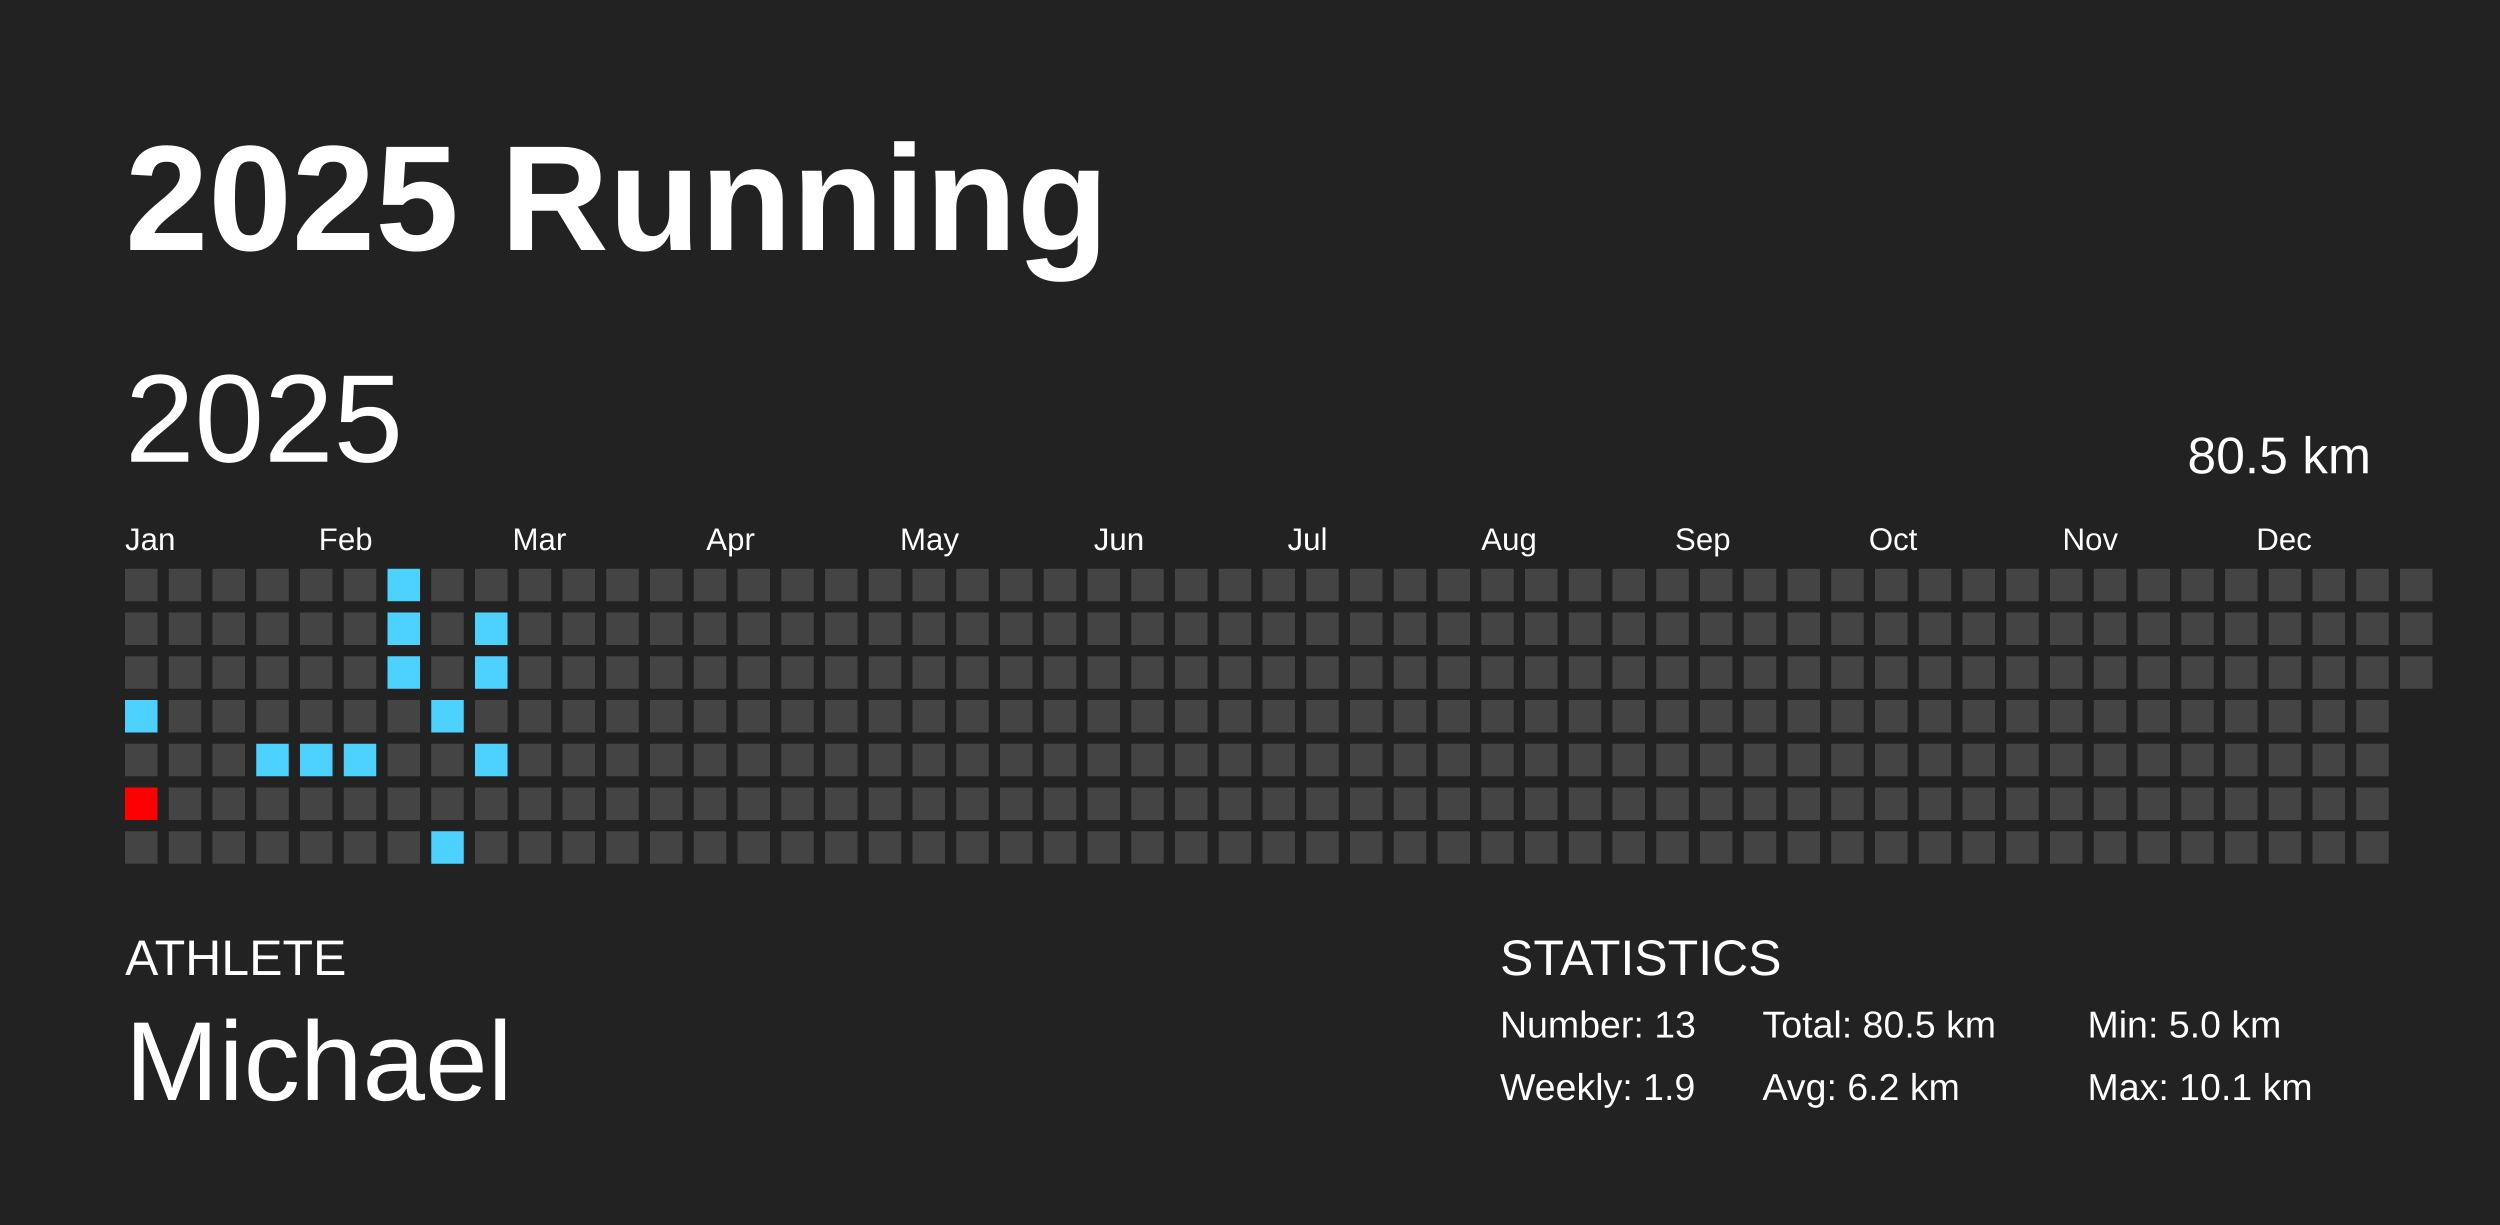
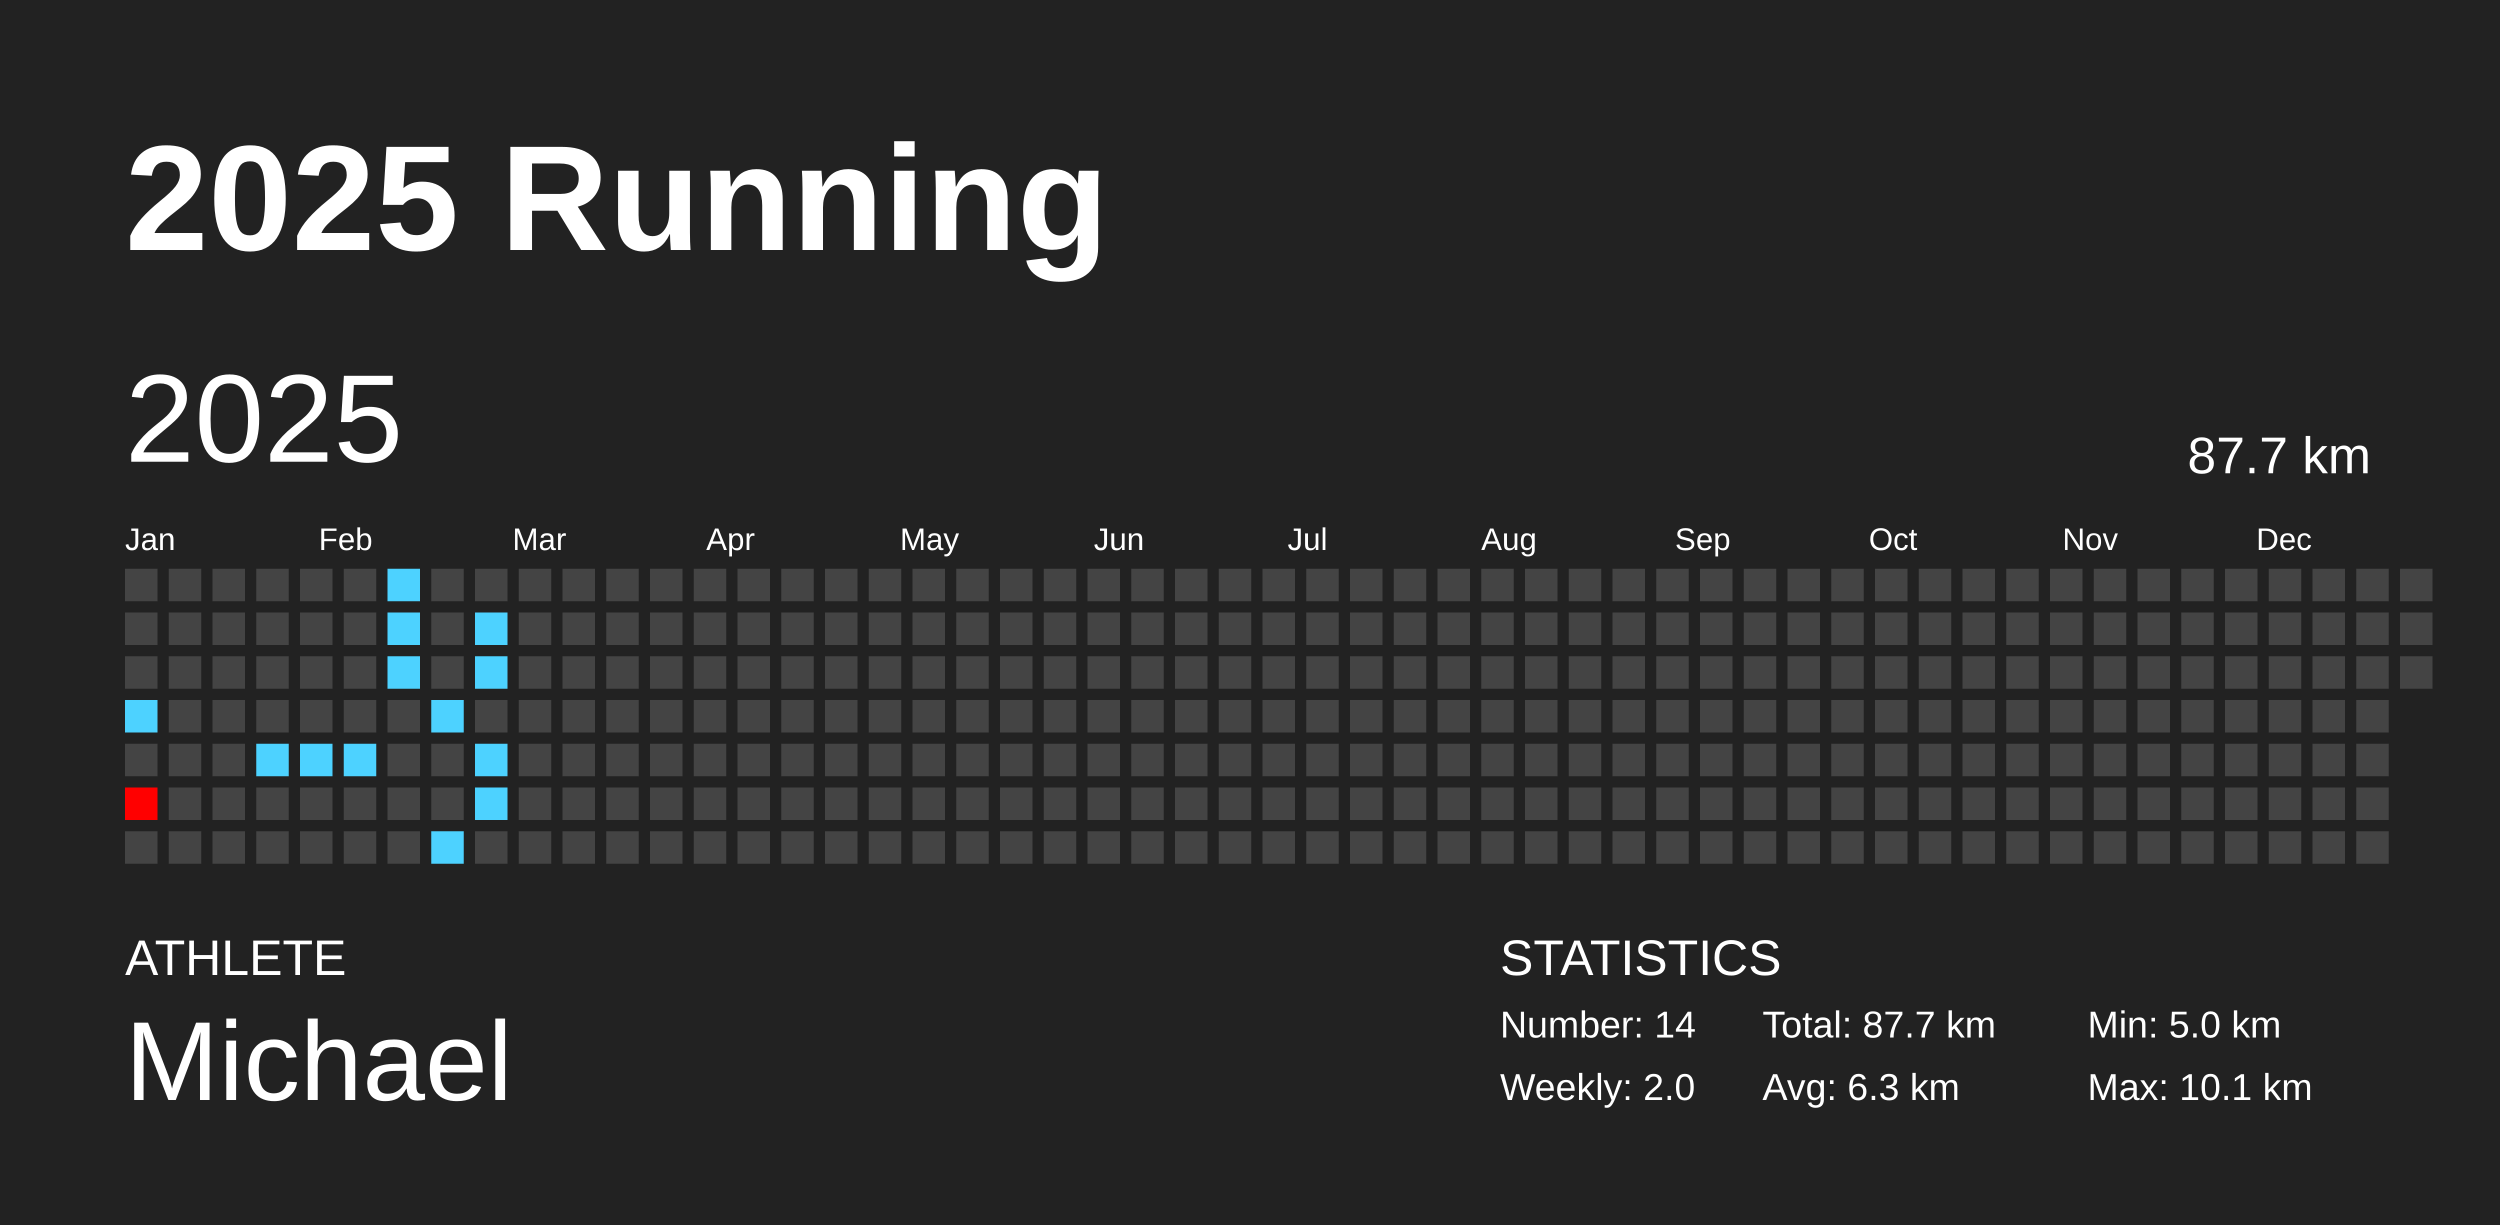
<svg xmlns="http://www.w3.org/2000/svg" baseProfile="full" height="98mm" version="1.1" viewBox="0,0,200,98" width="200mm">
  <defs />
  <rect fill="#222222" height="98" width="200" x="0" y="0" />
  <text fill="#FFFFFF" style="font-size:12px; font-family:Arial; font-weight:bold;" x="10" y="20">2025 Running</text>
  <text fill="#FFFFFF" style="font-size:4px; font-family:Arial" x="10" y="78">ATHLETE</text>
  <text fill="#FFFFFF" style="font-size:9px; font-family:Arial" x="10" y="88">Michael</text>
  <text fill="#FFFFFF" style="font-size:4px; font-family:Arial" x="120" y="78">STATISTICS</text>
-   <text fill="#FFFFFF" style="font-size:3px; font-family:Arial" x="120" y="83">Number: 13</text>
-   <text fill="#FFFFFF" style="font-size:3px; font-family:Arial" x="120" y="88">Weekly: 1.9</text>
-   <text fill="#FFFFFF" style="font-size:3px; font-family:Arial" x="141" y="83">Total: 80.5 km</text>
-   <text fill="#FFFFFF" style="font-size:3px; font-family:Arial" x="141" y="88">Avg: 6.2 km</text>
+   <text fill="#FFFFFF" style="font-size:3px; font-family:Arial" x="120" y="83">Number: 14</text>
+   <text fill="#FFFFFF" style="font-size:3px; font-family:Arial" x="120" y="88">Weekly: 2.0</text>
+   <text fill="#FFFFFF" style="font-size:3px; font-family:Arial" x="141" y="83">Total: 87.7 km</text>
+   <text fill="#FFFFFF" style="font-size:3px; font-family:Arial" x="141" y="88">Avg: 6.3 km</text>
  <text fill="#FFFFFF" style="font-size:3px; font-family:Arial" x="167" y="83">Min: 5.0 km</text>
  <text fill="#FFFFFF" style="font-size:3px; font-family:Arial" x="167" y="88">Max: 10.1 km</text>
  <text dominant-baseline="hanging" fill="#FFFFFF" style="font-size:10.0px; font-family:Arial;" x="10" y="30">2025</text>
-   <text dominant-baseline="hanging" fill="#FFFFFF" style="font-size:4.125px; font-family:Arial;" x="175" y="35">80.5 km</text>
+   <text dominant-baseline="hanging" fill="#FFFFFF" style="font-size:4.125px; font-family:Arial;" x="175" y="35">87.7 km</text>
  <text fill="#FFFFFF" style="font-size:2.5px; font-family:Arial" x="10.0" y="44">Jan</text>
  <text fill="#FFFFFF" style="font-size:2.5px; font-family:Arial" x="25.5" y="44">Feb</text>
  <text fill="#FFFFFF" style="font-size:2.5px; font-family:Arial" x="41.0" y="44">Mar</text>
  <text fill="#FFFFFF" style="font-size:2.5px; font-family:Arial" x="56.5" y="44">Apr</text>
  <text fill="#FFFFFF" style="font-size:2.5px; font-family:Arial" x="72.0" y="44">May</text>
  <text fill="#FFFFFF" style="font-size:2.5px; font-family:Arial" x="87.5" y="44">Jun</text>
  <text fill="#FFFFFF" style="font-size:2.5px; font-family:Arial" x="103.0" y="44">Jul</text>
  <text fill="#FFFFFF" style="font-size:2.5px; font-family:Arial" x="118.5" y="44">Aug</text>
  <text fill="#FFFFFF" style="font-size:2.5px; font-family:Arial" x="134.0" y="44">Sep</text>
  <text fill="#FFFFFF" style="font-size:2.5px; font-family:Arial" x="149.5" y="44">Oct</text>
  <text fill="#FFFFFF" style="font-size:2.5px; font-family:Arial" x="165.0" y="44">Nov</text>
  <text fill="#FFFFFF" style="font-size:2.5px; font-family:Arial" x="180.5" y="44">Dec</text>
  <rect fill="#444444" height="2.6" width="2.6" x="10.0" y="45.5" />
  <rect fill="#444444" height="2.6" width="2.6" x="10.0" y="49.0" />
  <rect fill="#444444" height="2.6" width="2.6" x="10.0" y="52.5" />
  <rect fill="#4dd2ff" height="2.6" width="2.6" x="10.0" y="56.0" />
  <rect fill="#444444" height="2.6" width="2.6" x="10.0" y="59.5" />
  <rect fill="#ff0000" height="2.6" width="2.6" x="10.0" y="63.0" />
  <rect fill="#444444" height="2.6" width="2.6" x="10.0" y="66.5" />
  <rect fill="#444444" height="2.6" width="2.6" x="13.5" y="45.5" />
  <rect fill="#444444" height="2.6" width="2.6" x="13.5" y="49.0" />
  <rect fill="#444444" height="2.6" width="2.6" x="13.5" y="52.5" />
  <rect fill="#444444" height="2.6" width="2.6" x="13.5" y="56.0" />
  <rect fill="#444444" height="2.6" width="2.6" x="13.5" y="59.5" />
  <rect fill="#444444" height="2.6" width="2.6" x="13.5" y="63.0" />
  <rect fill="#444444" height="2.6" width="2.6" x="13.5" y="66.5" />
  <rect fill="#444444" height="2.6" width="2.6" x="17.0" y="45.5" />
  <rect fill="#444444" height="2.6" width="2.6" x="17.0" y="49.0" />
  <rect fill="#444444" height="2.6" width="2.6" x="17.0" y="52.5" />
  <rect fill="#444444" height="2.6" width="2.6" x="17.0" y="56.0" />
  <rect fill="#444444" height="2.6" width="2.6" x="17.0" y="59.5" />
  <rect fill="#444444" height="2.6" width="2.6" x="17.0" y="63.0" />
  <rect fill="#444444" height="2.6" width="2.6" x="17.0" y="66.5" />
  <rect fill="#444444" height="2.6" width="2.6" x="20.5" y="45.5" />
  <rect fill="#444444" height="2.6" width="2.6" x="20.5" y="49.0" />
  <rect fill="#444444" height="2.6" width="2.6" x="20.5" y="52.5" />
  <rect fill="#444444" height="2.6" width="2.6" x="20.5" y="56.0" />
  <rect fill="#4dd2ff" height="2.6" width="2.6" x="20.5" y="59.5" />
  <rect fill="#444444" height="2.6" width="2.6" x="20.5" y="63.0" />
  <rect fill="#444444" height="2.6" width="2.6" x="20.5" y="66.5" />
  <rect fill="#444444" height="2.6" width="2.6" x="24.0" y="45.5" />
  <rect fill="#444444" height="2.6" width="2.6" x="24.0" y="49.0" />
  <rect fill="#444444" height="2.6" width="2.6" x="24.0" y="52.5" />
  <rect fill="#444444" height="2.6" width="2.6" x="24.0" y="56.0" />
  <rect fill="#4dd2ff" height="2.6" width="2.6" x="24.0" y="59.5" />
  <rect fill="#444444" height="2.6" width="2.6" x="24.0" y="63.0" />
  <rect fill="#444444" height="2.6" width="2.6" x="24.0" y="66.5" />
  <rect fill="#444444" height="2.6" width="2.6" x="27.5" y="45.5" />
  <rect fill="#444444" height="2.6" width="2.6" x="27.5" y="49.0" />
  <rect fill="#444444" height="2.6" width="2.6" x="27.5" y="52.5" />
  <rect fill="#444444" height="2.6" width="2.6" x="27.5" y="56.0" />
  <rect fill="#4dd2ff" height="2.6" width="2.6" x="27.5" y="59.5" />
  <rect fill="#444444" height="2.6" width="2.6" x="27.5" y="63.0" />
  <rect fill="#444444" height="2.6" width="2.6" x="27.5" y="66.5" />
  <rect fill="#4dd2ff" height="2.6" width="2.6" x="31.0" y="45.5" />
  <rect fill="#4dd2ff" height="2.6" width="2.6" x="31.0" y="49.0" />
  <rect fill="#4dd2ff" height="2.6" width="2.6" x="31.0" y="52.5" />
  <rect fill="#444444" height="2.6" width="2.6" x="31.0" y="56.0" />
  <rect fill="#444444" height="2.6" width="2.6" x="31.0" y="59.5" />
  <rect fill="#444444" height="2.6" width="2.6" x="31.0" y="63.0" />
  <rect fill="#444444" height="2.6" width="2.6" x="31.0" y="66.5" />
  <rect fill="#444444" height="2.6" width="2.6" x="34.5" y="45.5" />
  <rect fill="#444444" height="2.6" width="2.6" x="34.5" y="49.0" />
  <rect fill="#444444" height="2.6" width="2.6" x="34.5" y="52.5" />
  <rect fill="#4dd2ff" height="2.6" width="2.6" x="34.5" y="56.0" />
  <rect fill="#444444" height="2.6" width="2.6" x="34.5" y="59.5" />
  <rect fill="#444444" height="2.6" width="2.6" x="34.5" y="63.0" />
  <rect fill="#4dd2ff" height="2.6" width="2.6" x="34.5" y="66.5" />
  <rect fill="#444444" height="2.6" width="2.6" x="38.0" y="45.5" />
  <rect fill="#4dd2ff" height="2.6" width="2.6" x="38.0" y="49.0" />
  <rect fill="#4dd2ff" height="2.6" width="2.6" x="38.0" y="52.5" />
  <rect fill="#444444" height="2.6" width="2.6" x="38.0" y="56.0" />
  <rect fill="#4dd2ff" height="2.6" width="2.6" x="38.0" y="59.5" />
-   <rect fill="#444444" height="2.6" width="2.6" x="38.0" y="63.0" />
+   <rect fill="#4dd2ff" height="2.6" width="2.6" x="38.0" y="63.0" />
  <rect fill="#444444" height="2.6" width="2.6" x="38.0" y="66.5" />
  <rect fill="#444444" height="2.6" width="2.6" x="41.5" y="45.5" />
  <rect fill="#444444" height="2.6" width="2.6" x="41.5" y="49.0" />
  <rect fill="#444444" height="2.6" width="2.6" x="41.5" y="52.5" />
  <rect fill="#444444" height="2.6" width="2.6" x="41.5" y="56.0" />
  <rect fill="#444444" height="2.6" width="2.6" x="41.5" y="59.5" />
  <rect fill="#444444" height="2.6" width="2.6" x="41.5" y="63.0" />
  <rect fill="#444444" height="2.6" width="2.6" x="41.5" y="66.5" />
  <rect fill="#444444" height="2.6" width="2.6" x="45.0" y="45.5" />
  <rect fill="#444444" height="2.6" width="2.6" x="45.0" y="49.0" />
  <rect fill="#444444" height="2.6" width="2.6" x="45.0" y="52.5" />
  <rect fill="#444444" height="2.6" width="2.6" x="45.0" y="56.0" />
  <rect fill="#444444" height="2.6" width="2.6" x="45.0" y="59.5" />
  <rect fill="#444444" height="2.6" width="2.6" x="45.0" y="63.0" />
  <rect fill="#444444" height="2.6" width="2.6" x="45.0" y="66.5" />
  <rect fill="#444444" height="2.6" width="2.6" x="48.5" y="45.5" />
  <rect fill="#444444" height="2.6" width="2.6" x="48.5" y="49.0" />
  <rect fill="#444444" height="2.6" width="2.6" x="48.5" y="52.5" />
  <rect fill="#444444" height="2.6" width="2.6" x="48.5" y="56.0" />
  <rect fill="#444444" height="2.6" width="2.6" x="48.5" y="59.5" />
  <rect fill="#444444" height="2.6" width="2.6" x="48.5" y="63.0" />
  <rect fill="#444444" height="2.6" width="2.6" x="48.5" y="66.5" />
  <rect fill="#444444" height="2.6" width="2.6" x="52.0" y="45.5" />
  <rect fill="#444444" height="2.6" width="2.6" x="52.0" y="49.0" />
  <rect fill="#444444" height="2.6" width="2.6" x="52.0" y="52.5" />
  <rect fill="#444444" height="2.6" width="2.6" x="52.0" y="56.0" />
  <rect fill="#444444" height="2.6" width="2.6" x="52.0" y="59.5" />
  <rect fill="#444444" height="2.6" width="2.6" x="52.0" y="63.0" />
  <rect fill="#444444" height="2.6" width="2.6" x="52.0" y="66.5" />
  <rect fill="#444444" height="2.6" width="2.6" x="55.5" y="45.5" />
  <rect fill="#444444" height="2.6" width="2.6" x="55.5" y="49.0" />
  <rect fill="#444444" height="2.6" width="2.6" x="55.5" y="52.5" />
  <rect fill="#444444" height="2.6" width="2.6" x="55.5" y="56.0" />
  <rect fill="#444444" height="2.6" width="2.6" x="55.5" y="59.5" />
  <rect fill="#444444" height="2.6" width="2.6" x="55.5" y="63.0" />
  <rect fill="#444444" height="2.6" width="2.6" x="55.5" y="66.5" />
  <rect fill="#444444" height="2.6" width="2.6" x="59.0" y="45.5" />
  <rect fill="#444444" height="2.6" width="2.6" x="59.0" y="49.0" />
  <rect fill="#444444" height="2.6" width="2.6" x="59.0" y="52.5" />
  <rect fill="#444444" height="2.6" width="2.6" x="59.0" y="56.0" />
  <rect fill="#444444" height="2.6" width="2.6" x="59.0" y="59.5" />
  <rect fill="#444444" height="2.6" width="2.6" x="59.0" y="63.0" />
  <rect fill="#444444" height="2.6" width="2.6" x="59.0" y="66.5" />
  <rect fill="#444444" height="2.6" width="2.6" x="62.5" y="45.5" />
  <rect fill="#444444" height="2.6" width="2.6" x="62.5" y="49.0" />
  <rect fill="#444444" height="2.6" width="2.6" x="62.5" y="52.5" />
  <rect fill="#444444" height="2.6" width="2.6" x="62.5" y="56.0" />
  <rect fill="#444444" height="2.6" width="2.6" x="62.5" y="59.5" />
  <rect fill="#444444" height="2.6" width="2.6" x="62.5" y="63.0" />
  <rect fill="#444444" height="2.6" width="2.6" x="62.5" y="66.5" />
  <rect fill="#444444" height="2.6" width="2.6" x="66.0" y="45.5" />
  <rect fill="#444444" height="2.6" width="2.6" x="66.0" y="49.0" />
  <rect fill="#444444" height="2.6" width="2.6" x="66.0" y="52.5" />
  <rect fill="#444444" height="2.6" width="2.6" x="66.0" y="56.0" />
  <rect fill="#444444" height="2.6" width="2.6" x="66.0" y="59.5" />
  <rect fill="#444444" height="2.6" width="2.6" x="66.0" y="63.0" />
  <rect fill="#444444" height="2.6" width="2.6" x="66.0" y="66.5" />
  <rect fill="#444444" height="2.6" width="2.6" x="69.5" y="45.5" />
  <rect fill="#444444" height="2.6" width="2.6" x="69.5" y="49.0" />
  <rect fill="#444444" height="2.6" width="2.6" x="69.5" y="52.5" />
  <rect fill="#444444" height="2.6" width="2.6" x="69.5" y="56.0" />
  <rect fill="#444444" height="2.6" width="2.6" x="69.5" y="59.5" />
  <rect fill="#444444" height="2.6" width="2.6" x="69.5" y="63.0" />
  <rect fill="#444444" height="2.6" width="2.6" x="69.5" y="66.5" />
  <rect fill="#444444" height="2.6" width="2.6" x="73.0" y="45.5" />
  <rect fill="#444444" height="2.6" width="2.6" x="73.0" y="49.0" />
  <rect fill="#444444" height="2.6" width="2.6" x="73.0" y="52.5" />
  <rect fill="#444444" height="2.6" width="2.6" x="73.0" y="56.0" />
  <rect fill="#444444" height="2.6" width="2.6" x="73.0" y="59.5" />
  <rect fill="#444444" height="2.6" width="2.6" x="73.0" y="63.0" />
  <rect fill="#444444" height="2.6" width="2.6" x="73.0" y="66.5" />
  <rect fill="#444444" height="2.6" width="2.6" x="76.5" y="45.5" />
  <rect fill="#444444" height="2.6" width="2.6" x="76.5" y="49.0" />
  <rect fill="#444444" height="2.6" width="2.6" x="76.5" y="52.5" />
  <rect fill="#444444" height="2.6" width="2.6" x="76.5" y="56.0" />
  <rect fill="#444444" height="2.6" width="2.6" x="76.5" y="59.5" />
  <rect fill="#444444" height="2.6" width="2.6" x="76.5" y="63.0" />
  <rect fill="#444444" height="2.6" width="2.6" x="76.5" y="66.5" />
  <rect fill="#444444" height="2.6" width="2.6" x="80.0" y="45.5" />
  <rect fill="#444444" height="2.6" width="2.6" x="80.0" y="49.0" />
  <rect fill="#444444" height="2.6" width="2.6" x="80.0" y="52.5" />
  <rect fill="#444444" height="2.6" width="2.6" x="80.0" y="56.0" />
  <rect fill="#444444" height="2.6" width="2.6" x="80.0" y="59.5" />
  <rect fill="#444444" height="2.6" width="2.6" x="80.0" y="63.0" />
  <rect fill="#444444" height="2.6" width="2.6" x="80.0" y="66.5" />
  <rect fill="#444444" height="2.6" width="2.6" x="83.5" y="45.5" />
  <rect fill="#444444" height="2.6" width="2.6" x="83.5" y="49.0" />
  <rect fill="#444444" height="2.6" width="2.6" x="83.5" y="52.5" />
  <rect fill="#444444" height="2.6" width="2.6" x="83.5" y="56.0" />
  <rect fill="#444444" height="2.6" width="2.6" x="83.5" y="59.5" />
  <rect fill="#444444" height="2.6" width="2.6" x="83.5" y="63.0" />
  <rect fill="#444444" height="2.6" width="2.6" x="83.5" y="66.5" />
  <rect fill="#444444" height="2.6" width="2.6" x="87.0" y="45.5" />
  <rect fill="#444444" height="2.6" width="2.6" x="87.0" y="49.0" />
  <rect fill="#444444" height="2.6" width="2.6" x="87.0" y="52.5" />
  <rect fill="#444444" height="2.6" width="2.6" x="87.0" y="56.0" />
  <rect fill="#444444" height="2.6" width="2.6" x="87.0" y="59.5" />
  <rect fill="#444444" height="2.6" width="2.6" x="87.0" y="63.0" />
  <rect fill="#444444" height="2.6" width="2.6" x="87.0" y="66.5" />
  <rect fill="#444444" height="2.6" width="2.6" x="90.5" y="45.5" />
  <rect fill="#444444" height="2.6" width="2.6" x="90.5" y="49.0" />
  <rect fill="#444444" height="2.6" width="2.6" x="90.5" y="52.5" />
  <rect fill="#444444" height="2.6" width="2.6" x="90.5" y="56.0" />
  <rect fill="#444444" height="2.6" width="2.6" x="90.5" y="59.5" />
  <rect fill="#444444" height="2.6" width="2.6" x="90.5" y="63.0" />
  <rect fill="#444444" height="2.6" width="2.6" x="90.5" y="66.5" />
  <rect fill="#444444" height="2.6" width="2.6" x="94.0" y="45.5" />
  <rect fill="#444444" height="2.6" width="2.6" x="94.0" y="49.0" />
  <rect fill="#444444" height="2.6" width="2.6" x="94.0" y="52.5" />
  <rect fill="#444444" height="2.6" width="2.6" x="94.0" y="56.0" />
  <rect fill="#444444" height="2.6" width="2.6" x="94.0" y="59.5" />
  <rect fill="#444444" height="2.6" width="2.6" x="94.0" y="63.0" />
  <rect fill="#444444" height="2.6" width="2.6" x="94.0" y="66.5" />
  <rect fill="#444444" height="2.6" width="2.6" x="97.5" y="45.5" />
  <rect fill="#444444" height="2.6" width="2.6" x="97.5" y="49.0" />
  <rect fill="#444444" height="2.6" width="2.6" x="97.5" y="52.5" />
  <rect fill="#444444" height="2.6" width="2.6" x="97.5" y="56.0" />
  <rect fill="#444444" height="2.6" width="2.6" x="97.5" y="59.5" />
  <rect fill="#444444" height="2.6" width="2.6" x="97.5" y="63.0" />
  <rect fill="#444444" height="2.6" width="2.6" x="97.5" y="66.5" />
  <rect fill="#444444" height="2.6" width="2.6" x="101.0" y="45.5" />
  <rect fill="#444444" height="2.6" width="2.6" x="101.0" y="49.0" />
  <rect fill="#444444" height="2.6" width="2.6" x="101.0" y="52.5" />
  <rect fill="#444444" height="2.6" width="2.6" x="101.0" y="56.0" />
  <rect fill="#444444" height="2.6" width="2.6" x="101.0" y="59.5" />
  <rect fill="#444444" height="2.6" width="2.6" x="101.0" y="63.0" />
  <rect fill="#444444" height="2.6" width="2.6" x="101.0" y="66.5" />
  <rect fill="#444444" height="2.6" width="2.6" x="104.5" y="45.5" />
  <rect fill="#444444" height="2.6" width="2.6" x="104.5" y="49.0" />
  <rect fill="#444444" height="2.6" width="2.6" x="104.5" y="52.5" />
  <rect fill="#444444" height="2.6" width="2.6" x="104.5" y="56.0" />
  <rect fill="#444444" height="2.6" width="2.6" x="104.5" y="59.5" />
  <rect fill="#444444" height="2.6" width="2.6" x="104.5" y="63.0" />
  <rect fill="#444444" height="2.6" width="2.6" x="104.5" y="66.5" />
  <rect fill="#444444" height="2.6" width="2.6" x="108.0" y="45.5" />
  <rect fill="#444444" height="2.6" width="2.6" x="108.0" y="49.0" />
  <rect fill="#444444" height="2.6" width="2.6" x="108.0" y="52.5" />
  <rect fill="#444444" height="2.6" width="2.6" x="108.0" y="56.0" />
  <rect fill="#444444" height="2.6" width="2.6" x="108.0" y="59.5" />
  <rect fill="#444444" height="2.6" width="2.6" x="108.0" y="63.0" />
  <rect fill="#444444" height="2.6" width="2.6" x="108.0" y="66.5" />
  <rect fill="#444444" height="2.6" width="2.6" x="111.5" y="45.5" />
  <rect fill="#444444" height="2.6" width="2.6" x="111.5" y="49.0" />
  <rect fill="#444444" height="2.6" width="2.6" x="111.5" y="52.5" />
  <rect fill="#444444" height="2.6" width="2.6" x="111.5" y="56.0" />
  <rect fill="#444444" height="2.6" width="2.6" x="111.5" y="59.5" />
  <rect fill="#444444" height="2.6" width="2.6" x="111.5" y="63.0" />
  <rect fill="#444444" height="2.6" width="2.6" x="111.5" y="66.5" />
  <rect fill="#444444" height="2.6" width="2.6" x="115.0" y="45.5" />
  <rect fill="#444444" height="2.6" width="2.6" x="115.0" y="49.0" />
  <rect fill="#444444" height="2.6" width="2.6" x="115.0" y="52.5" />
  <rect fill="#444444" height="2.6" width="2.6" x="115.0" y="56.0" />
  <rect fill="#444444" height="2.6" width="2.6" x="115.0" y="59.5" />
  <rect fill="#444444" height="2.6" width="2.6" x="115.0" y="63.0" />
  <rect fill="#444444" height="2.6" width="2.6" x="115.0" y="66.5" />
  <rect fill="#444444" height="2.6" width="2.6" x="118.5" y="45.5" />
  <rect fill="#444444" height="2.6" width="2.6" x="118.5" y="49.0" />
  <rect fill="#444444" height="2.6" width="2.6" x="118.5" y="52.5" />
  <rect fill="#444444" height="2.6" width="2.6" x="118.5" y="56.0" />
  <rect fill="#444444" height="2.6" width="2.6" x="118.5" y="59.5" />
  <rect fill="#444444" height="2.6" width="2.6" x="118.5" y="63.0" />
  <rect fill="#444444" height="2.6" width="2.6" x="118.5" y="66.5" />
  <rect fill="#444444" height="2.6" width="2.6" x="122.0" y="45.5" />
  <rect fill="#444444" height="2.6" width="2.6" x="122.0" y="49.0" />
  <rect fill="#444444" height="2.6" width="2.6" x="122.0" y="52.5" />
  <rect fill="#444444" height="2.6" width="2.6" x="122.0" y="56.0" />
  <rect fill="#444444" height="2.6" width="2.6" x="122.0" y="59.5" />
  <rect fill="#444444" height="2.6" width="2.6" x="122.0" y="63.0" />
  <rect fill="#444444" height="2.6" width="2.6" x="122.0" y="66.5" />
  <rect fill="#444444" height="2.6" width="2.6" x="125.5" y="45.5" />
  <rect fill="#444444" height="2.6" width="2.6" x="125.5" y="49.0" />
  <rect fill="#444444" height="2.6" width="2.6" x="125.5" y="52.5" />
  <rect fill="#444444" height="2.6" width="2.6" x="125.5" y="56.0" />
  <rect fill="#444444" height="2.6" width="2.6" x="125.5" y="59.5" />
  <rect fill="#444444" height="2.6" width="2.6" x="125.5" y="63.0" />
  <rect fill="#444444" height="2.6" width="2.6" x="125.5" y="66.5" />
  <rect fill="#444444" height="2.6" width="2.6" x="129.0" y="45.5" />
  <rect fill="#444444" height="2.6" width="2.6" x="129.0" y="49.0" />
  <rect fill="#444444" height="2.6" width="2.6" x="129.0" y="52.5" />
  <rect fill="#444444" height="2.6" width="2.6" x="129.0" y="56.0" />
  <rect fill="#444444" height="2.6" width="2.6" x="129.0" y="59.5" />
  <rect fill="#444444" height="2.6" width="2.6" x="129.0" y="63.0" />
  <rect fill="#444444" height="2.6" width="2.6" x="129.0" y="66.5" />
  <rect fill="#444444" height="2.6" width="2.6" x="132.5" y="45.5" />
  <rect fill="#444444" height="2.6" width="2.6" x="132.5" y="49.0" />
  <rect fill="#444444" height="2.6" width="2.6" x="132.5" y="52.5" />
  <rect fill="#444444" height="2.6" width="2.6" x="132.5" y="56.0" />
  <rect fill="#444444" height="2.6" width="2.6" x="132.5" y="59.5" />
  <rect fill="#444444" height="2.6" width="2.6" x="132.5" y="63.0" />
  <rect fill="#444444" height="2.6" width="2.6" x="132.5" y="66.5" />
  <rect fill="#444444" height="2.6" width="2.6" x="136.0" y="45.5" />
  <rect fill="#444444" height="2.6" width="2.6" x="136.0" y="49.0" />
  <rect fill="#444444" height="2.6" width="2.6" x="136.0" y="52.5" />
  <rect fill="#444444" height="2.6" width="2.6" x="136.0" y="56.0" />
  <rect fill="#444444" height="2.6" width="2.6" x="136.0" y="59.5" />
  <rect fill="#444444" height="2.6" width="2.6" x="136.0" y="63.0" />
  <rect fill="#444444" height="2.6" width="2.6" x="136.0" y="66.5" />
  <rect fill="#444444" height="2.6" width="2.6" x="139.5" y="45.5" />
  <rect fill="#444444" height="2.6" width="2.6" x="139.5" y="49.0" />
  <rect fill="#444444" height="2.6" width="2.6" x="139.5" y="52.5" />
  <rect fill="#444444" height="2.6" width="2.6" x="139.5" y="56.0" />
  <rect fill="#444444" height="2.6" width="2.6" x="139.5" y="59.5" />
  <rect fill="#444444" height="2.6" width="2.6" x="139.5" y="63.0" />
  <rect fill="#444444" height="2.6" width="2.6" x="139.5" y="66.5" />
  <rect fill="#444444" height="2.6" width="2.6" x="143.0" y="45.5" />
  <rect fill="#444444" height="2.6" width="2.6" x="143.0" y="49.0" />
  <rect fill="#444444" height="2.6" width="2.6" x="143.0" y="52.5" />
  <rect fill="#444444" height="2.6" width="2.6" x="143.0" y="56.0" />
  <rect fill="#444444" height="2.6" width="2.6" x="143.0" y="59.5" />
  <rect fill="#444444" height="2.6" width="2.6" x="143.0" y="63.0" />
  <rect fill="#444444" height="2.6" width="2.6" x="143.0" y="66.5" />
  <rect fill="#444444" height="2.6" width="2.6" x="146.5" y="45.5" />
  <rect fill="#444444" height="2.6" width="2.6" x="146.5" y="49.0" />
  <rect fill="#444444" height="2.6" width="2.6" x="146.5" y="52.5" />
  <rect fill="#444444" height="2.6" width="2.6" x="146.5" y="56.0" />
  <rect fill="#444444" height="2.6" width="2.6" x="146.5" y="59.5" />
  <rect fill="#444444" height="2.6" width="2.6" x="146.5" y="63.0" />
  <rect fill="#444444" height="2.6" width="2.6" x="146.5" y="66.5" />
  <rect fill="#444444" height="2.6" width="2.6" x="150.0" y="45.5" />
  <rect fill="#444444" height="2.6" width="2.6" x="150.0" y="49.0" />
  <rect fill="#444444" height="2.6" width="2.6" x="150.0" y="52.5" />
  <rect fill="#444444" height="2.6" width="2.6" x="150.0" y="56.0" />
  <rect fill="#444444" height="2.6" width="2.6" x="150.0" y="59.5" />
  <rect fill="#444444" height="2.6" width="2.6" x="150.0" y="63.0" />
  <rect fill="#444444" height="2.6" width="2.6" x="150.0" y="66.5" />
  <rect fill="#444444" height="2.6" width="2.6" x="153.5" y="45.5" />
  <rect fill="#444444" height="2.6" width="2.6" x="153.5" y="49.0" />
  <rect fill="#444444" height="2.6" width="2.6" x="153.5" y="52.5" />
  <rect fill="#444444" height="2.6" width="2.6" x="153.5" y="56.0" />
  <rect fill="#444444" height="2.6" width="2.6" x="153.5" y="59.5" />
  <rect fill="#444444" height="2.6" width="2.6" x="153.5" y="63.0" />
  <rect fill="#444444" height="2.6" width="2.6" x="153.5" y="66.5" />
  <rect fill="#444444" height="2.6" width="2.6" x="157.0" y="45.5" />
  <rect fill="#444444" height="2.6" width="2.6" x="157.0" y="49.0" />
  <rect fill="#444444" height="2.6" width="2.6" x="157.0" y="52.5" />
  <rect fill="#444444" height="2.6" width="2.6" x="157.0" y="56.0" />
  <rect fill="#444444" height="2.6" width="2.6" x="157.0" y="59.5" />
  <rect fill="#444444" height="2.6" width="2.6" x="157.0" y="63.0" />
  <rect fill="#444444" height="2.6" width="2.6" x="157.0" y="66.5" />
  <rect fill="#444444" height="2.6" width="2.6" x="160.5" y="45.5" />
  <rect fill="#444444" height="2.6" width="2.6" x="160.5" y="49.0" />
  <rect fill="#444444" height="2.6" width="2.6" x="160.5" y="52.5" />
  <rect fill="#444444" height="2.6" width="2.6" x="160.5" y="56.0" />
  <rect fill="#444444" height="2.6" width="2.6" x="160.5" y="59.5" />
  <rect fill="#444444" height="2.6" width="2.6" x="160.5" y="63.0" />
  <rect fill="#444444" height="2.6" width="2.6" x="160.5" y="66.5" />
  <rect fill="#444444" height="2.6" width="2.6" x="164.0" y="45.5" />
  <rect fill="#444444" height="2.6" width="2.6" x="164.0" y="49.0" />
  <rect fill="#444444" height="2.6" width="2.6" x="164.0" y="52.5" />
  <rect fill="#444444" height="2.6" width="2.6" x="164.0" y="56.0" />
  <rect fill="#444444" height="2.6" width="2.6" x="164.0" y="59.5" />
  <rect fill="#444444" height="2.6" width="2.6" x="164.0" y="63.0" />
  <rect fill="#444444" height="2.6" width="2.6" x="164.0" y="66.5" />
  <rect fill="#444444" height="2.6" width="2.6" x="167.5" y="45.5" />
  <rect fill="#444444" height="2.6" width="2.6" x="167.5" y="49.0" />
  <rect fill="#444444" height="2.6" width="2.6" x="167.5" y="52.5" />
  <rect fill="#444444" height="2.6" width="2.6" x="167.5" y="56.0" />
  <rect fill="#444444" height="2.6" width="2.6" x="167.5" y="59.5" />
  <rect fill="#444444" height="2.6" width="2.6" x="167.5" y="63.0" />
  <rect fill="#444444" height="2.6" width="2.6" x="167.5" y="66.5" />
  <rect fill="#444444" height="2.6" width="2.6" x="171.0" y="45.5" />
  <rect fill="#444444" height="2.6" width="2.6" x="171.0" y="49.0" />
  <rect fill="#444444" height="2.6" width="2.6" x="171.0" y="52.5" />
  <rect fill="#444444" height="2.6" width="2.6" x="171.0" y="56.0" />
  <rect fill="#444444" height="2.6" width="2.6" x="171.0" y="59.5" />
  <rect fill="#444444" height="2.6" width="2.6" x="171.0" y="63.0" />
  <rect fill="#444444" height="2.6" width="2.6" x="171.0" y="66.5" />
  <rect fill="#444444" height="2.6" width="2.6" x="174.5" y="45.5" />
  <rect fill="#444444" height="2.6" width="2.6" x="174.5" y="49.0" />
  <rect fill="#444444" height="2.6" width="2.6" x="174.5" y="52.5" />
  <rect fill="#444444" height="2.6" width="2.6" x="174.5" y="56.0" />
  <rect fill="#444444" height="2.6" width="2.6" x="174.5" y="59.5" />
  <rect fill="#444444" height="2.6" width="2.6" x="174.5" y="63.0" />
  <rect fill="#444444" height="2.6" width="2.6" x="174.5" y="66.5" />
  <rect fill="#444444" height="2.6" width="2.6" x="178.0" y="45.5" />
  <rect fill="#444444" height="2.6" width="2.6" x="178.0" y="49.0" />
  <rect fill="#444444" height="2.6" width="2.6" x="178.0" y="52.5" />
  <rect fill="#444444" height="2.6" width="2.6" x="178.0" y="56.0" />
  <rect fill="#444444" height="2.6" width="2.6" x="178.0" y="59.5" />
  <rect fill="#444444" height="2.6" width="2.6" x="178.0" y="63.0" />
  <rect fill="#444444" height="2.6" width="2.6" x="178.0" y="66.5" />
  <rect fill="#444444" height="2.6" width="2.6" x="181.5" y="45.5" />
  <rect fill="#444444" height="2.6" width="2.6" x="181.5" y="49.0" />
  <rect fill="#444444" height="2.6" width="2.6" x="181.5" y="52.5" />
  <rect fill="#444444" height="2.6" width="2.6" x="181.5" y="56.0" />
  <rect fill="#444444" height="2.6" width="2.6" x="181.5" y="59.5" />
  <rect fill="#444444" height="2.6" width="2.6" x="181.5" y="63.0" />
  <rect fill="#444444" height="2.6" width="2.6" x="181.5" y="66.5" />
  <rect fill="#444444" height="2.6" width="2.6" x="185.0" y="45.5" />
  <rect fill="#444444" height="2.6" width="2.6" x="185.0" y="49.0" />
  <rect fill="#444444" height="2.6" width="2.6" x="185.0" y="52.5" />
  <rect fill="#444444" height="2.6" width="2.6" x="185.0" y="56.0" />
  <rect fill="#444444" height="2.6" width="2.6" x="185.0" y="59.5" />
  <rect fill="#444444" height="2.6" width="2.6" x="185.0" y="63.0" />
  <rect fill="#444444" height="2.6" width="2.6" x="185.0" y="66.5" />
  <rect fill="#444444" height="2.6" width="2.6" x="188.5" y="45.5" />
  <rect fill="#444444" height="2.6" width="2.6" x="188.5" y="49.0" />
  <rect fill="#444444" height="2.6" width="2.6" x="188.5" y="52.5" />
  <rect fill="#444444" height="2.6" width="2.6" x="188.5" y="56.0" />
  <rect fill="#444444" height="2.6" width="2.6" x="188.5" y="59.5" />
  <rect fill="#444444" height="2.6" width="2.6" x="188.5" y="63.0" />
  <rect fill="#444444" height="2.6" width="2.6" x="188.5" y="66.5" />
  <rect fill="#444444" height="2.6" width="2.6" x="192.0" y="45.5" />
  <rect fill="#444444" height="2.6" width="2.6" x="192.0" y="49.0" />
  <rect fill="#444444" height="2.6" width="2.6" x="192.0" y="52.5" />
</svg>
